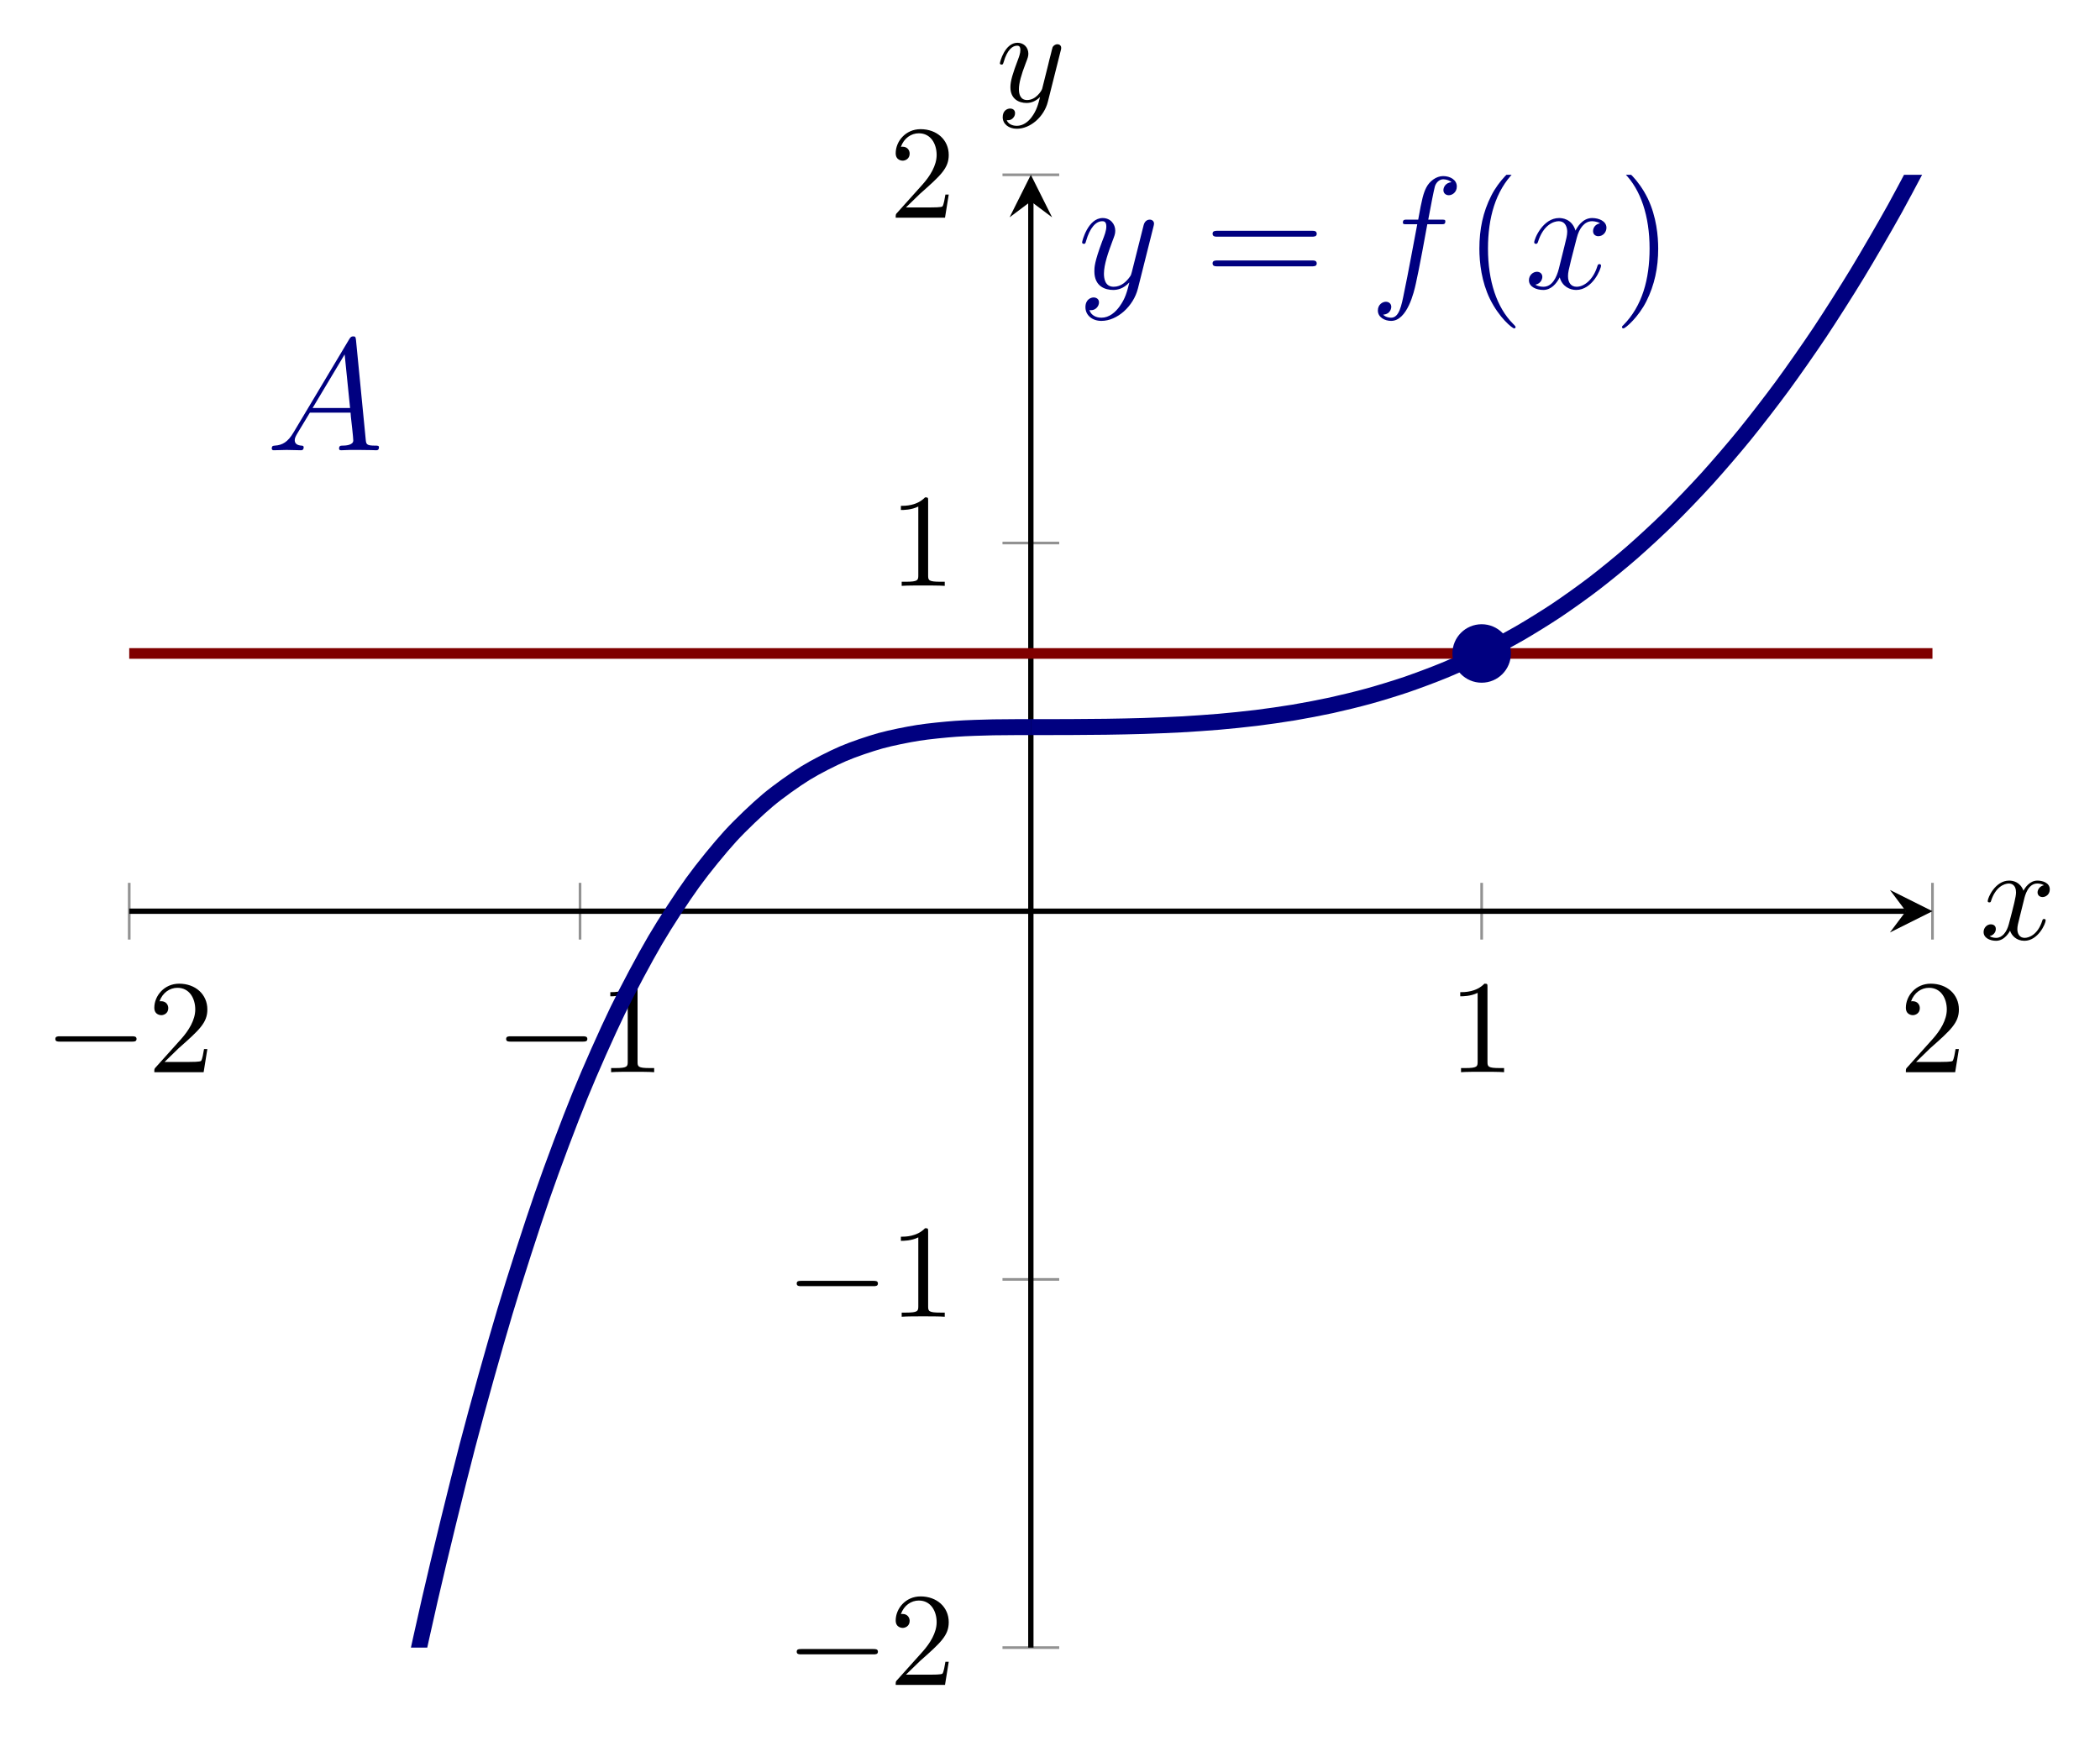
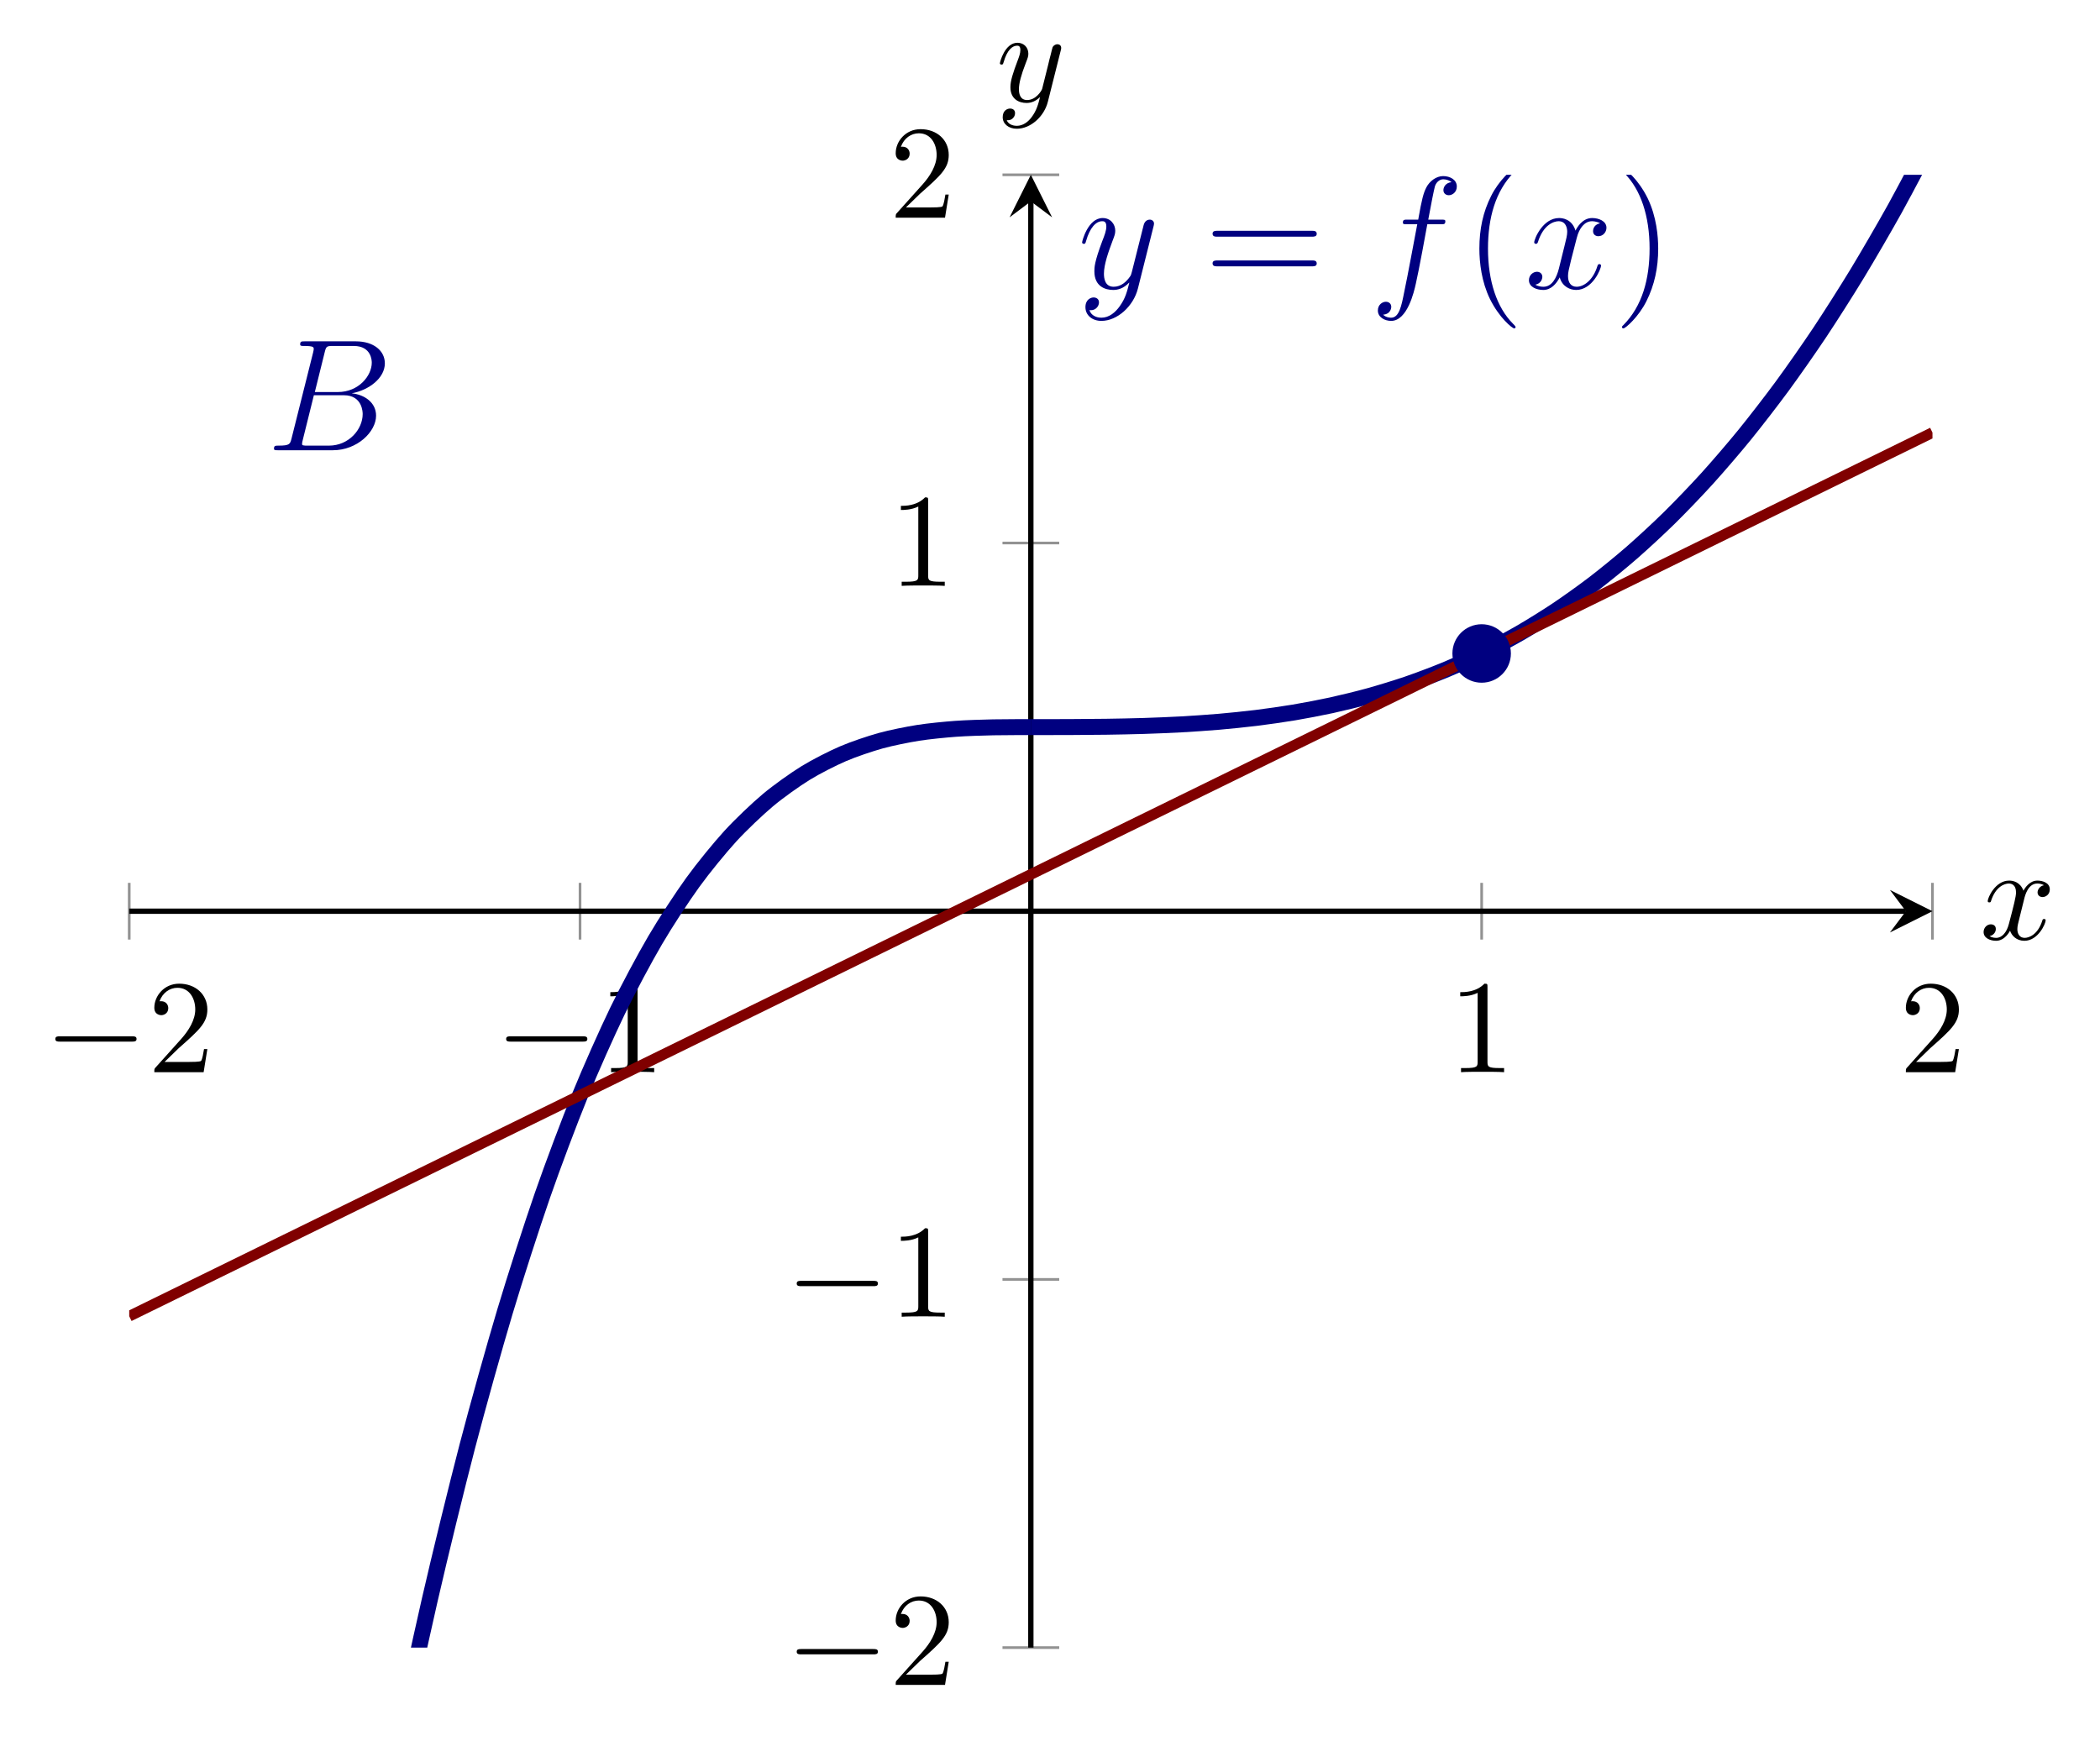
<svg xmlns="http://www.w3.org/2000/svg" xmlns:xlink="http://www.w3.org/1999/xlink" version="1.1" width="157.407pt" height="130.468pt" viewBox="0 0 157.407 130.468">
  <path transform="matrix(1,0,0,-1,9.686,275.341)" stroke-width=".199" stroke-linecap="butt" stroke-miterlimit="10" stroke-linejoin="miter" fill="none" stroke="#929292" d="M 0 204.902 L 0 209.154 M 33.791 204.902 L 33.791 209.154 M 101.373 204.902 L 101.373 209.154 M 135.164 204.902 L 135.164 209.154 " />
  <path transform="matrix(1,0,0,-1,9.686,275.341)" stroke-width=".199" stroke-linecap="butt" stroke-miterlimit="10" stroke-linejoin="miter" fill="none" stroke="#929292" d="M 65.456 151.821 L 69.708 151.821 M 65.456 179.424 L 69.708 179.424 M 65.456 234.632 L 69.708 234.632 M 65.456 262.236 L 69.708 262.236 " />
  <path transform="matrix(1,0,0,-1,9.686,275.341)" stroke-width=".399" stroke-linecap="butt" stroke-miterlimit="10" stroke-linejoin="miter" fill="none" stroke="#000000" d="M 0 207.028 L 133.171 207.028 " />
  <path transform="matrix(1,0,0,-1,142.8573,68.31287)" d="M 1.993 0 L -1.196 1.594 L 0 0 L -1.196 -1.594 " />
  <path transform="matrix(1,0,0,-1,9.686,275.341)" stroke-width=".399" stroke-linecap="butt" stroke-miterlimit="10" stroke-linejoin="miter" fill="none" stroke="#000000" d="M 67.582 151.821 L 67.582 260.243 " />
  <path transform="matrix(0,-1,-1,-0,77.26791,15.09787)" d="M 1.993 0 L -1.196 1.594 L 0 0 L -1.196 -1.594 " />
  <symbol id="font_0_1">
    <path d="M .576 0 C .593 0 .611 0 .611 .02 C .611 .04 .593 .04 .576 .04 L .035 .04 C .018 .04 0 .04 0 .02 C 0 0 .018 0 .035 0 L .576 0 Z " />
  </symbol>
  <use xlink:href="#font_0_1" transform="matrix(9.9626,0,0,-9.9626,4.147896,78.0896)" />
  <symbol id="font_1_2">
    <path d="M .077 .077 L .183 .18 C .339 .318 .399 .372 .399 .472 C .399 .586 .309 .666 .187 .666 C .074 .666 0 .574 0 .485 C 0 .429 .05 .429 .053 .429 C .07 .429 .105 .441 .105 .482 C .105 .508 .087 .534 .052 .534 C .044 .534 .042 .534 .039 .533 C .062 .598 .116 .635 .174 .635 C .265 .635 .308 .554 .308 .472 C .308 .392 .258 .313 .203 .251 L .011 .037 C 0 .026 0 .024 0 0 L .371 0 L .399 .174 L .374 .174 C .369 .144 .362 .1 .352 .085 C .345 .077 .279 .077 .257 .077 L .077 .077 Z " />
  </symbol>
  <use xlink:href="#font_1_2" transform="matrix(9.9626,0,0,-9.9626,11.56713,80.381)" />
  <use xlink:href="#font_0_1" transform="matrix(9.9626,0,0,-9.9626,37.9379,78.0896)" />
  <symbol id="font_1_1">
    <path d="M .205 .64 C .205 .664 .205 .666 .182 .666 C .12 .602 .032 .602 0 .602 L 0 .571 C .02 .571 .079 .571 .131 .597 L .131 .079 C .131 .043 .128 .031 .038 .031 L .006 .031 L .006 0 C .041 .003 .128 .003 .168 .003 C .208 .003 .295 .003 .33 0 L .33 .031 L .298 .031 C .208 .031 .205 .042 .205 .079 L .205 .64 Z " />
  </symbol>
  <use xlink:href="#font_1_1" transform="matrix(9.9626,0,0,-9.9626,45.74668,80.381)" />
  <use xlink:href="#font_1_1" transform="matrix(9.9626,0,0,-9.9626,109.4527,80.381)" />
  <use xlink:href="#font_1_2" transform="matrix(9.9626,0,0,-9.9626,142.8551,80.381)" />
  <use xlink:href="#font_0_1" transform="matrix(9.9626,0,0,-9.9626,59.7179,124.0256)" />
  <use xlink:href="#font_1_2" transform="matrix(9.9626,0,0,-9.9626,67.13813,126.317)" />
  <use xlink:href="#font_0_1" transform="matrix(9.9626,0,0,-9.9626,59.7179,96.42261)" />
  <use xlink:href="#font_1_1" transform="matrix(9.9626,0,0,-9.9626,67.52667,98.71401)" />
  <use xlink:href="#font_1_1" transform="matrix(9.9626,0,0,-9.9626,67.52667,43.92199)" />
  <use xlink:href="#font_1_2" transform="matrix(9.9626,0,0,-9.9626,67.13813,16.319)" />
  <clipPath id="cp2">
    <path transform="matrix(1,0,0,-1,9.686,275.341)" d="M 0 151.821 L 135.164 151.821 L 135.164 262.236 L 0 262.236 Z " />
  </clipPath>
  <g clip-path="url(#cp2)">
    <path transform="matrix(1,0,0,-1,9.686,275.341)" stroke-width="1.196" stroke-linecap="butt" stroke-miterlimit="10" stroke-linejoin="miter" fill="none" stroke="#000080" d="M 0 0 C 0 0 2.034 19.43 2.816 26.469 C 3.597 33.509 4.85 44.294 5.632 50.734 C 6.413 57.175 7.666 67.022 8.448 72.891 C 9.229 78.76 10.482 87.711 11.264 93.034 C 12.045 98.358 13.298 106.456 14.079 111.261 C 14.861 116.067 16.114 123.354 16.895 127.667 C 17.677 131.98 18.93 138.5 19.711 142.347 C 20.493 146.195 21.746 151.99 22.527 155.399 C 23.309 158.807 24.562 163.919 25.343 166.916 C 26.124 169.913 27.378 174.385 28.159 176.996 C 28.94 179.607 30.194 183.482 30.975 185.734 C 31.756 187.986 33.009 191.306 33.791 193.226 C 34.572 195.145 35.825 197.954 36.607 199.568 C 37.388 201.181 38.641 203.521 39.423 204.855 C 40.204 206.19 41.457 208.103 42.239 209.184 C 43.02 210.266 44.273 211.795 45.054 212.651 C 45.836 213.506 47.089 214.695 47.87 215.351 C 48.652 216.007 49.905 216.896 50.686 217.379 C 51.468 217.863 52.721 218.496 53.502 218.833 C 54.284 219.17 55.537 219.59 56.318 219.808 C 57.099 220.025 58.353 220.275 59.134 220.399 C 59.915 220.523 61.168 220.645 61.95 220.702 C 62.731 220.76 63.984 220.796 64.766 220.814 C 65.547 220.832 67.582 220.83 67.582 220.83 " />
    <path transform="matrix(1,0,0,-1,9.686,275.341)" stroke-width="1.196" stroke-linecap="butt" stroke-miterlimit="10" stroke-linejoin="miter" fill="none" stroke="#000080" d="M 67.582 220.83 C 67.582 220.83 69.616 220.83 70.398 220.833 C 71.179 220.837 72.432 220.844 73.214 220.856 C 73.995 220.867 75.248 220.891 76.03 220.916 C 76.811 220.941 78.064 220.991 78.846 221.034 C 79.627 221.078 80.88 221.162 81.661 221.229 C 82.443 221.297 83.696 221.423 84.477 221.52 C 85.259 221.617 86.512 221.795 87.293 221.926 C 88.075 222.057 89.328 222.295 90.109 222.466 C 90.891 222.637 92.144 222.943 92.925 223.159 C 93.706 223.375 94.96 223.758 95.741 224.025 C 96.522 224.292 97.775 224.76 98.557 225.082 C 99.338 225.405 100.591 225.967 101.373 226.351 C 102.154 226.735 103.407 227.399 104.189 227.849 C 104.97 228.299 106.223 229.074 107.005 229.597 C 107.786 230.119 109.039 231.013 109.82 231.613 C 110.602 232.212 111.855 233.234 112.636 233.916 C 113.418 234.598 114.671 235.757 115.452 236.526 C 116.234 237.296 117.487 238.6 118.268 239.462 C 119.05 240.325 120.303 241.782 121.084 242.743 C 121.865 243.704 123.119 245.324 123.9 246.389 C 124.681 247.453 125.934 249.244 126.716 250.417 C 127.497 251.591 128.75 253.56 129.532 254.849 C 130.313 256.137 131.566 258.294 132.348 259.702 C 133.129 261.109 135.164 264.995 135.164 264.995 " />
-     <path transform="matrix(1,0,0,-1,9.686,275.341)" stroke-width=".797" stroke-linecap="butt" stroke-miterlimit="10" stroke-linejoin="miter" fill="none" stroke="#800000" d="M 0 226.351 L 5.632 226.351 L 11.264 226.351 L 16.895 226.351 L 22.527 226.351 L 28.159 226.351 L 33.791 226.351 L 39.423 226.351 L 45.054 226.351 L 50.686 226.351 L 56.318 226.351 L 61.95 226.351 L 67.582 226.351 L 73.213 226.351 L 78.845 226.351 L 84.477 226.351 L 90.109 226.351 L 95.741 226.351 L 101.372 226.351 L 107.004 226.351 L 112.636 226.351 L 118.268 226.351 L 123.9 226.351 L 129.531 226.351 L 135.163 226.351 " />
+     <path transform="matrix(1,0,0,-1,9.686,275.341)" stroke-width=".797" stroke-linecap="butt" stroke-miterlimit="10" stroke-linejoin="miter" fill="none" stroke="#800000" d="M 0 176.664 L 5.632 179.424 L 11.264 182.185 L 16.895 184.945 L 22.527 187.705 L 28.159 190.466 L 33.791 193.226 L 39.423 195.987 L 45.054 198.747 L 50.686 201.507 L 56.318 204.268 L 61.95 207.028 L 67.582 209.788 L 73.213 212.549 L 78.845 215.309 L 84.477 218.069 L 90.109 220.83 L 95.741 223.59 L 101.372 226.351 L 107.004 229.111 L 112.636 231.871 L 118.268 234.632 L 123.9 237.392 L 129.531 240.152 L 135.163 242.913 " />
    <symbol id="font_3_1">
-       <path d="M .136 .111 C .101 .052 .067 .032 .019 .029 C .008 .028 0 .028 0 .01 C 0 .004 .005 0 .012 0 C .03 0 .075 .002 .093 .002 C .122 .002 .154 0 .182 0 C .188 0 .2 0 .2 .019 C .2 .028 .192 .029 .186 .029 C .163 .031 .144 .039 .144 .063 C .144 .077 .15 .088 .163 .11 L .239 .236 L .494 .236 C .495 .227 .495 .219 .496 .21 C .499 .184 .511 .08 .511 .061 C .511 .031 .46 .029 .444 .029 C .433 .029 .422 .029 .422 .011 C .422 0 .431 0 .437 0 C .454 0 .474 .002 .491 .002 L .548 .002 C .609 .002 .653 0 .654 0 C .661 0 .672 0 .672 .019 C .672 .029 .663 .029 .648 .029 C .593 .029 .592 .038 .589 .068 L .528 .692 C .526 .712 .522 .714 .511 .714 C .501 .714 .495 .712 .486 .697 L .136 .111 M .256 .265 L .457 .601 L .491 .265 L .256 .265 Z " />
+       <path d="M .318 .615 C .327 .652 .331 .654 .37 .654 L .5 .654 C .613 .654 .613 .558 .613 .549 C .613 .468 .532 .365 .4 .365 L .256 .365 L .318 .615 M .487 .357 C .596 .377 .695 .453 .695 .545 C .695 .623 .626 .683 .513 .683 L .192 .683 C .173 .683 .164 .683 .164 .664 C .164 .654 .173 .654 .188 .654 C .249 .654 .249 .646 .249 .635 C .249 .633 .249 .627 .245 .612 L .11 .074 C .101 .039 .099 .029 .029 .029 C .01 .029 0 .029 0 .011 C 0 0 .006 0 .026 0 L .369 0 C .522 0 .64 .116 .64 .217 C .64 .299 .568 .349 .487 .357 M .345 .029 L .21 .029 C .196 .029 .194 .029 .188 .03 C .177 .031 .176 .033 .176 .041 C .176 .048 .178 .054 .18 .063 L .25 .345 L .438 .345 C .556 .345 .556 .235 .556 .227 C .556 .131 .469 .029 .345 .029 Z " />
    </symbol>
-     <use xlink:href="#font_3_1" transform="matrix(11.9552,0,0,-11.9552,20.37048,33.75501)" fill="#000080" />
+     <use xlink:href="#font_3_1" transform="matrix(11.9552,0,0,-11.9552,20.53785,33.75501)" fill="#000080" />
    <symbol id="font_3_4">
      <path d="M .236 .092 C .209 .054 .17 .02 .121 .02 C .109 .02 .061 .022 .046 .068 C .049 .067 .054 .067 .056 .067 C .086 .067 .106 .093 .106 .116 C .106 .139 .087 .147 .072 .147 C .056 .147 .021 .135 .021 .086 C .021 .035 .064 0 .121 0 C .221 0 .322 .092 .35 .203 L .448 .593 C .449 .598 .451 .604 .451 .61 C .451 .625 .439 .635 .424 .635 C .415 .635 .394 .631 .386 .601 L .312 .307 C .307 .289 .307 .287 .299 .276 C .279 .248 .246 .214 .198 .214 C .142 .214 .137 .269 .137 .296 C .137 .353 .164 .43 .191 .502 C .202 .531 .208 .545 .208 .565 C .208 .607 .178 .645 .129 .645 C .037 .645 0 .5 0 .492 C 0 .488 .004 .483 .011 .483 C .02 .483 .021 .487 .025 .501 C .049 .585 .087 .625 .126 .625 C .135 .625 .152 .625 .152 .592 C .152 .566 .141 .537 .126 .499 C .077 .368 .077 .335 .077 .311 C .077 .216 .145 .194 .195 .194 C .224 .194 .26 .203 .295 .24 L .296 .239 C .281 .18 .271 .141 .236 .092 Z " />
    </symbol>
    <use xlink:href="#font_3_4" transform="matrix(11.9552,0,0,-11.9552,81.10879,24.05685)" fill="#000080" />
    <symbol id="font_4_3">
      <path d="M .621 .186 C .635 .186 .653 .186 .653 .204 C .653 .223 .636 .223 .621 .223 L .032 .223 C .018 .223 0 .223 0 .205 C 0 .186 .017 .186 .032 .186 L .621 .186 M .621 0 C .635 0 .653 0 .653 .018 C .653 .037 .636 .037 .621 .037 L .032 .037 C .018 .037 0 .037 0 .019 C 0 0 .017 0 .032 0 L .621 0 Z " />
    </symbol>
    <use xlink:href="#font_4_3" transform="matrix(11.9552,0,0,-11.9552,90.88958,19.96817)" fill="#000080" />
    <symbol id="font_3_2">
      <path d="M .395 .606 C .415 .606 .423 .606 .423 .625 C .423 .635 .415 .635 .397 .635 L .316 .635 C .335 .738 .349 .809 .357 .841 C .363 .865 .384 .888 .41 .888 C .431 .888 .452 .879 .462 .87 C .423 .866 .411 .837 .411 .82 C .411 .8 .426 .788 .445 .788 C .465 .788 .495 .805 .495 .843 C .495 .885 .453 .908 .409 .908 C .366 .908 .324 .876 .304 .837 C .286 .802 .276 .766 .253 .635 L .186 .635 C .167 .635 .157 .635 .157 .617 C .157 .606 .163 .606 .183 .606 L .247 .606 C .229 .513 .188 .287 .165 .18 C .148 .093 .133 .02 .083 .02 C .08 .02 .051 .02 .033 .039 C .084 .043 .084 .087 .084 .088 C .084 .108 .069 .12 .05 .12 C .03 .12 0 .103 0 .065 C 0 .022 .044 0 .083 0 C .185 0 .227 .183 .238 .233 C .256 .31 .305 .576 .31 .606 L .395 .606 Z " />
    </symbol>
    <use xlink:href="#font_3_2" transform="matrix(11.9552,0,0,-11.9552,103.2787,24.05685)" fill="#000080" />
    <symbol id="font_4_1">
      <path d="M .227 .008 C .227 .011 .227 .013 .21 .03 C .11 .131 .054 .296 .054 .5 C .054 .694 .101 .861 .217 .979 C .227 .988 .227 .99 .227 .993 C .227 .999 .222 1.001 .218 1.001 C .205 1.001 .123 .929 .074 .831 C .023 .73 0 .623 0 .5 C 0 .411 .014 .292 .066 .185 C .125 .065 .207 0 .218 0 C .222 0 .227 .002 .227 .008 Z " />
    </symbol>
    <use xlink:href="#font_4_1" transform="matrix(11.9552,0,0,-11.9552,110.8876,24.61874)" fill="#000080" />
    <symbol id="font_3_3">
      <path d="M .446 .418 C .414 .412 .402 .388 .402 .369 C .402 .345 .421 .337 .435 .337 C .465 .337 .486 .363 .486 .39 C .486 .432 .438 .451 .396 .451 C .335 .451 .301 .391 .292 .372 C .269 .447 .207 .451 .189 .451 C .087 .451 .033 .32 .033 .298 C .033 .294 .037 .289 .044 .289 C .052 .289 .054 .295 .056 .299 C .09 .41 .157 .431 .186 .431 C .231 .431 .24 .389 .24 .365 C .24 .343 .234 .32 .222 .272 L .188 .135 C .173 .075 .144 .02 .091 .02 C .086 .02 .061 .02 .04 .033 C .076 .04 .084 .07 .084 .082 C .084 .102 .069 .114 .05 .114 C .026 .114 0 .093 0 .061 C 0 .019 .047 0 .09 0 C .138 0 .172 .038 .193 .079 C .209 .02 .259 0 .296 0 C .398 0 .452 .131 .452 .153 C .452 .158 .448 .162 .442 .162 C .433 .162 .432 .157 .429 .149 C .402 .061 .344 .02 .299 .02 C .264 .02 .245 .046 .245 .087 C .245 .109 .249 .125 .265 .191 L .3 .327 C .315 .387 .349 .431 .395 .431 C .397 .431 .425 .431 .446 .418 Z " />
    </symbol>
    <use xlink:href="#font_3_3" transform="matrix(11.9552,0,0,-11.9552,114.6027,21.73754)" fill="#000080" />
    <symbol id="font_4_2">
      <path d="M .227 .5 C .227 .576 .217 .7 .161 .816 C .102 .936 .02 1.001 .009 1.001 C .005 1.001 0 .999 0 .993 C 0 .99 0 .988 .017 .971 C .117 .87 .173 .705 .173 .501 C .173 .307 .126 .14 .01 .022 C 0 .013 0 .011 0 .008 C 0 .002 .005 0 .009 0 C .022 0 .104 .072 .153 .17 C .204 .272 .227 .38 .227 .5 Z " />
    </symbol>
    <use xlink:href="#font_4_2" transform="matrix(11.9552,0,0,-11.9552,121.5775,24.61874)" fill="#000080" />
  </g>
  <path transform="matrix(1,0,0,-1,9.686,275.341)" d="M 103.365 226.351 C 103.365 227.451 102.473 228.343 101.373 228.343 C 100.272 228.343 99.38 227.451 99.38 226.351 C 99.38 225.25 100.272 224.358 101.373 224.358 C 102.473 224.358 103.365 225.25 103.365 226.351 Z M 101.373 226.351 " fill="#000080" />
  <path transform="matrix(1,0,0,-1,9.686,275.341)" stroke-width=".399" stroke-linecap="butt" stroke-miterlimit="10" stroke-linejoin="miter" fill="none" stroke="#000080" d="M 103.365 226.351 C 103.365 227.451 102.473 228.343 101.373 228.343 C 100.272 228.343 99.38 227.451 99.38 226.351 C 99.38 225.25 100.272 224.358 101.373 224.358 C 102.473 224.358 103.365 225.25 103.365 226.351 Z M 101.373 226.351 " />
  <symbol id="font_5_1">
    <path d="M .305 .313 C .311 .339 .334 .431 .404 .431 C .409 .431 .433 .431 .454 .418 C .426 .413 .406 .388 .406 .364 C .406 .348 .417 .329 .444 .329 C .466 .329 .498 .347 .498 .387 C .498 .439 .439 .453 .405 .453 C .347 .453 .312 .4 .3 .377 C .275 .443 .221 .453 .192 .453 C .088 .453 .031 .324 .031 .299 C .031 .289 .041 .289 .043 .289 C .051 .289 .054 .291 .056 .3 C .09 .406 .156 .431 .19 .431 C .209 .431 .244 .422 .244 .364 C .244 .333 .227 .266 .19 .126 C .174 .064 .139 .022 .095 .022 C .089 .022 .066 .022 .045 .035 C .07 .04 .092 .061 .092 .089 C .092 .116 .07 .124 .055 .124 C .025 .124 0 .098 0 .066 C 0 .02 .05 0 .094 0 C .16 0 .196 .07 .199 .076 C .211 .039 .247 0 .307 0 C .41 0 .467 .129 .467 .154 C .467 .164 .458 .164 .455 .164 C .446 .164 .444 .16 .442 .153 C .409 .046 .341 .022 .309 .022 C .27 .022 .254 .054 .254 .088 C .254 .11 .26 .132 .271 .176 L .305 .313 Z " />
  </symbol>
  <use xlink:href="#font_5_1" transform="matrix(9.9626,0,0,-9.9626,148.6819,70.5306)" />
  <symbol id="font_5_2">
    <path d="M .457 .586 C .461 .6 .461 .602 .461 .609 C .461 .627 .447 .636 .432 .636 C .422 .636 .406 .63 .397 .615 C .395 .61 .387 .579 .383 .561 C .376 .535 .369 .508 .363 .481 L .318 .301 C .314 .286 .271 .216 .205 .216 C .154 .216 .143 .26 .143 .297 C .143 .343 .16 .405 .194 .493 C .21 .534 .214 .545 .214 .565 C .214 .61 .182 .647 .132 .647 C .037 .647 0 .502 0 .493 C 0 .483 .01 .483 .012 .483 C .022 .483 .023 .485 .028 .501 C .055 .595 .095 .625 .129 .625 C .137 .625 .154 .625 .154 .593 C .154 .568 .144 .542 .137 .523 C .097 .417 .079 .36 .079 .313 C .079 .224 .142 .194 .201 .194 C .24 .194 .274 .211 .302 .239 C .289 .187 .277 .138 .237 .085 C .211 .051 .173 .022 .127 .022 C .113 .022 .068 .025 .051 .064 C .067 .064 .08 .064 .094 .076 C .104 .085 .114 .098 .114 .117 C .114 .148 .087 .152 .077 .152 C .054 .152 .021 .136 .021 .087 C .021 .037 .065 0 .127 0 C .23 0 .333 .091 .361 .204 L .457 .586 Z " />
  </symbol>
  <use xlink:href="#font_5_2" transform="matrix(9.9626,0,0,-9.9626,74.94891,9.652349)" />
</svg>
